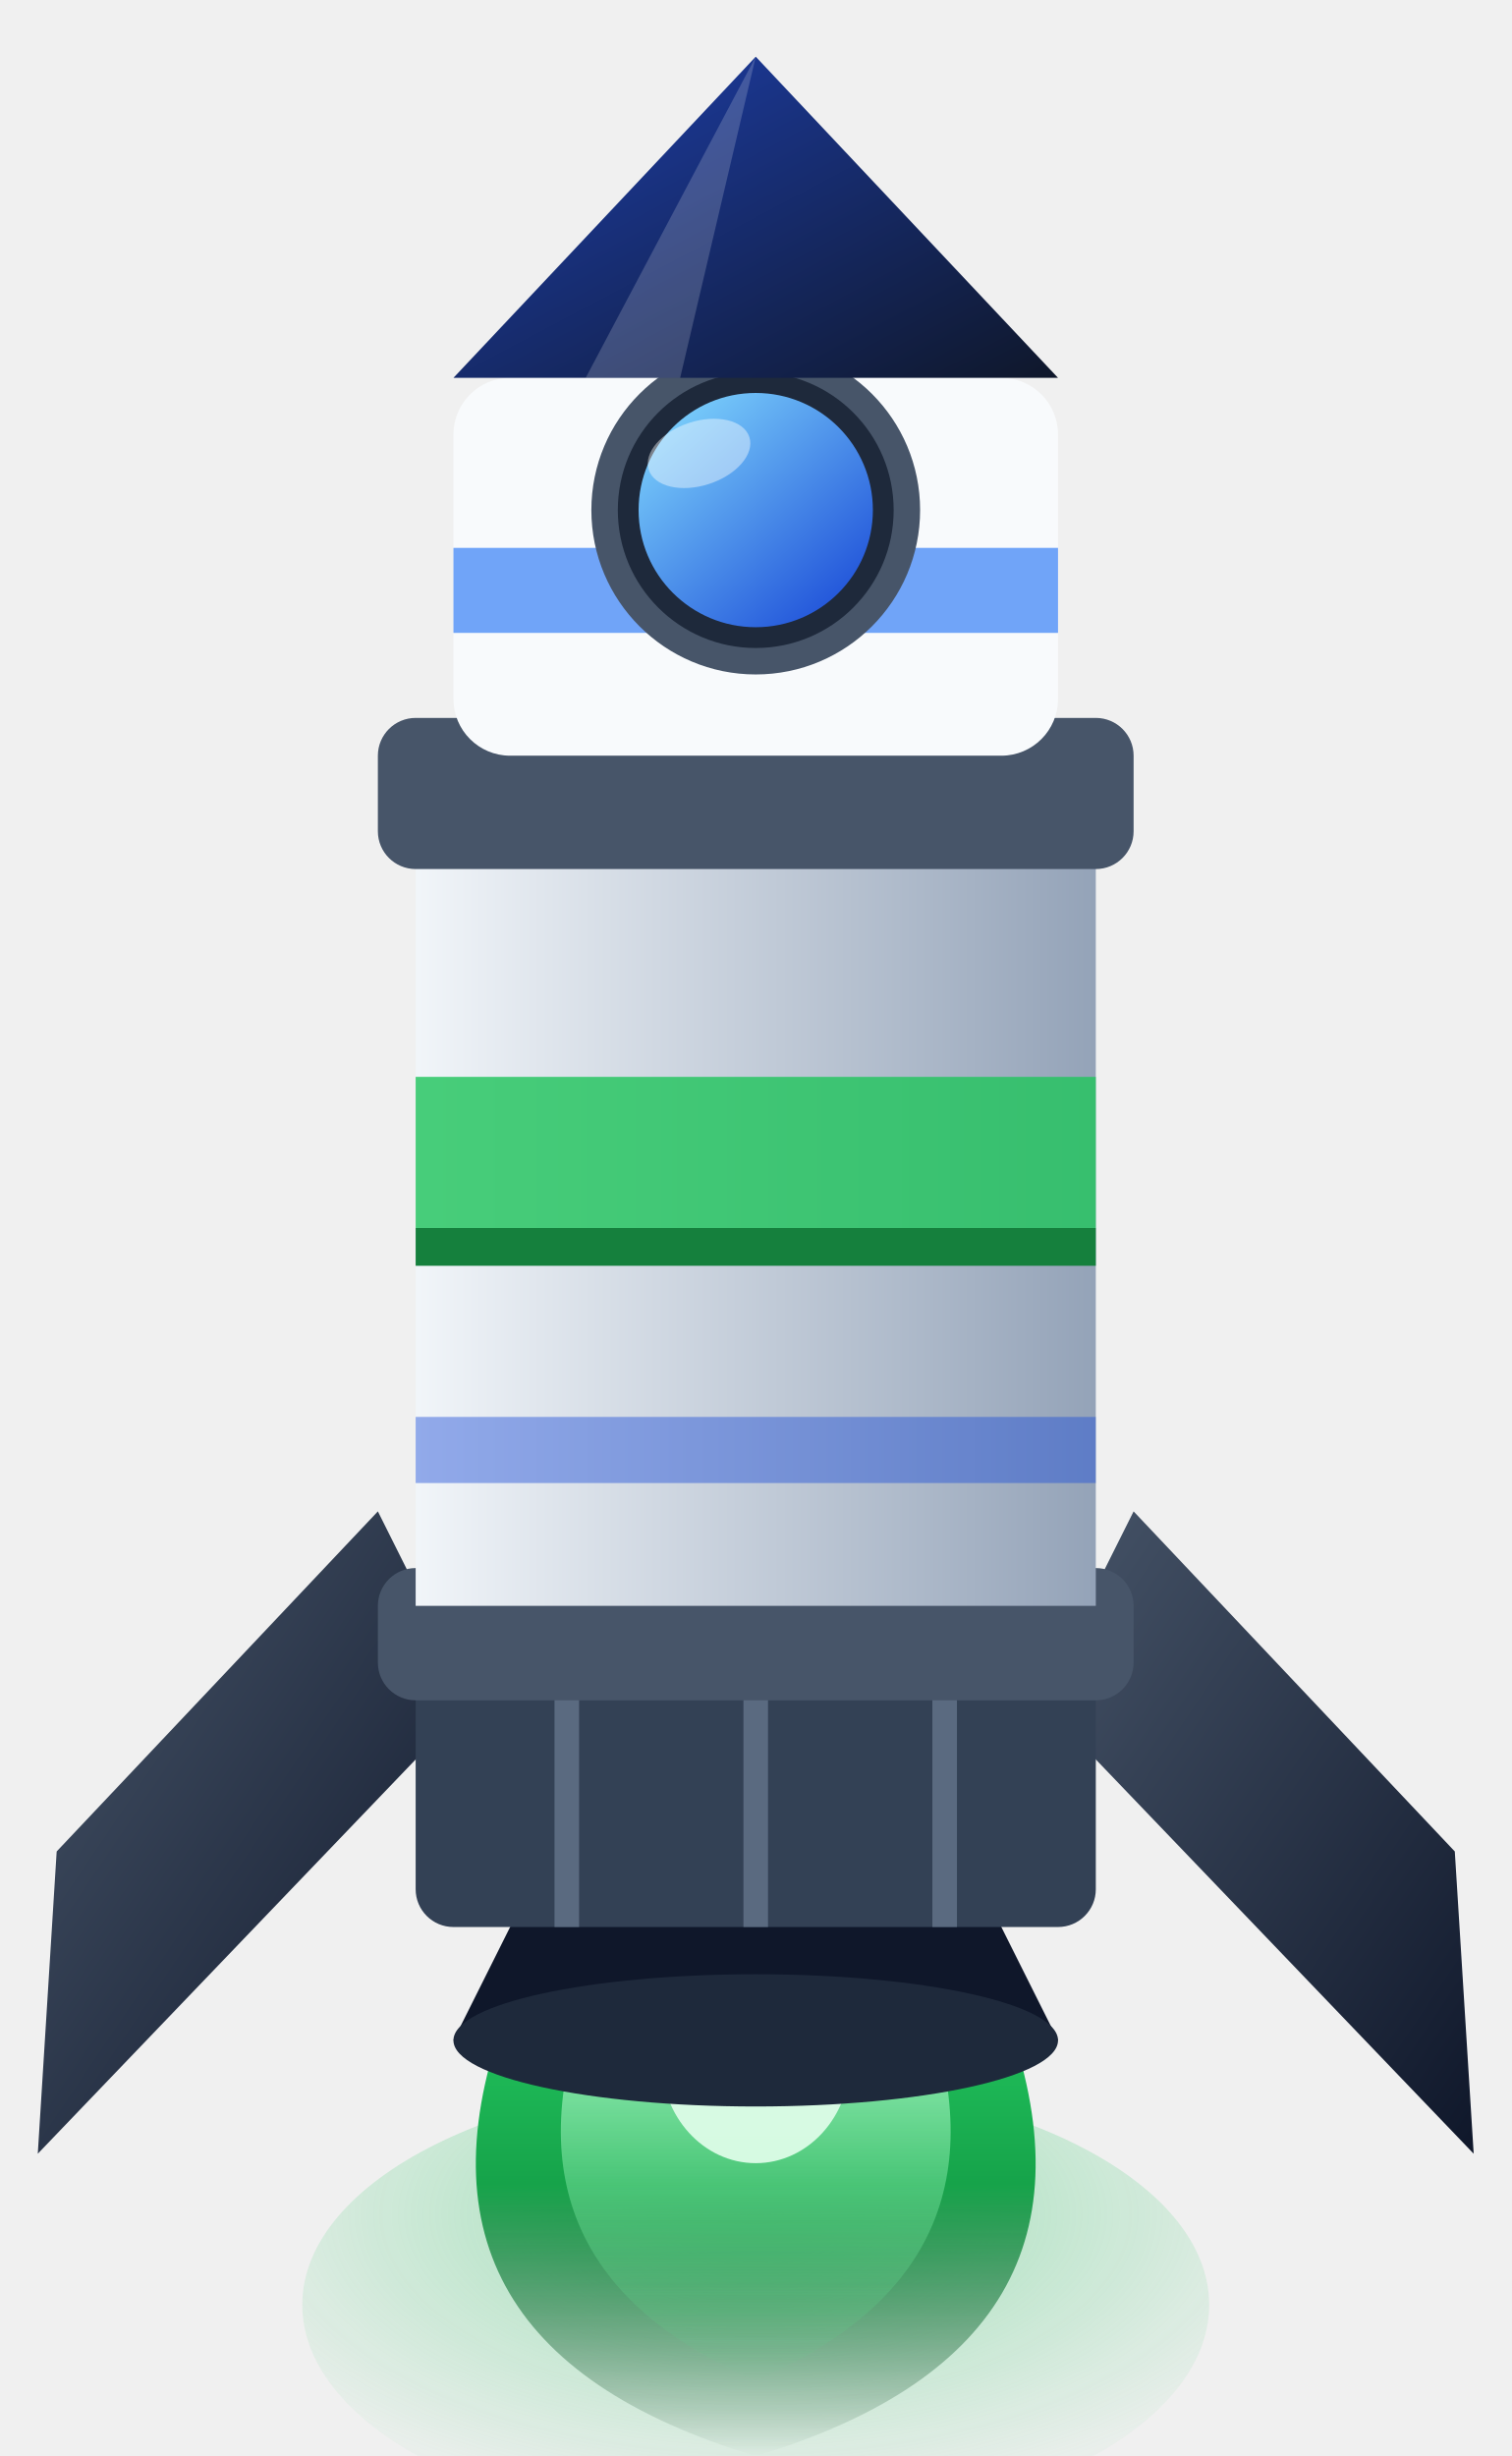
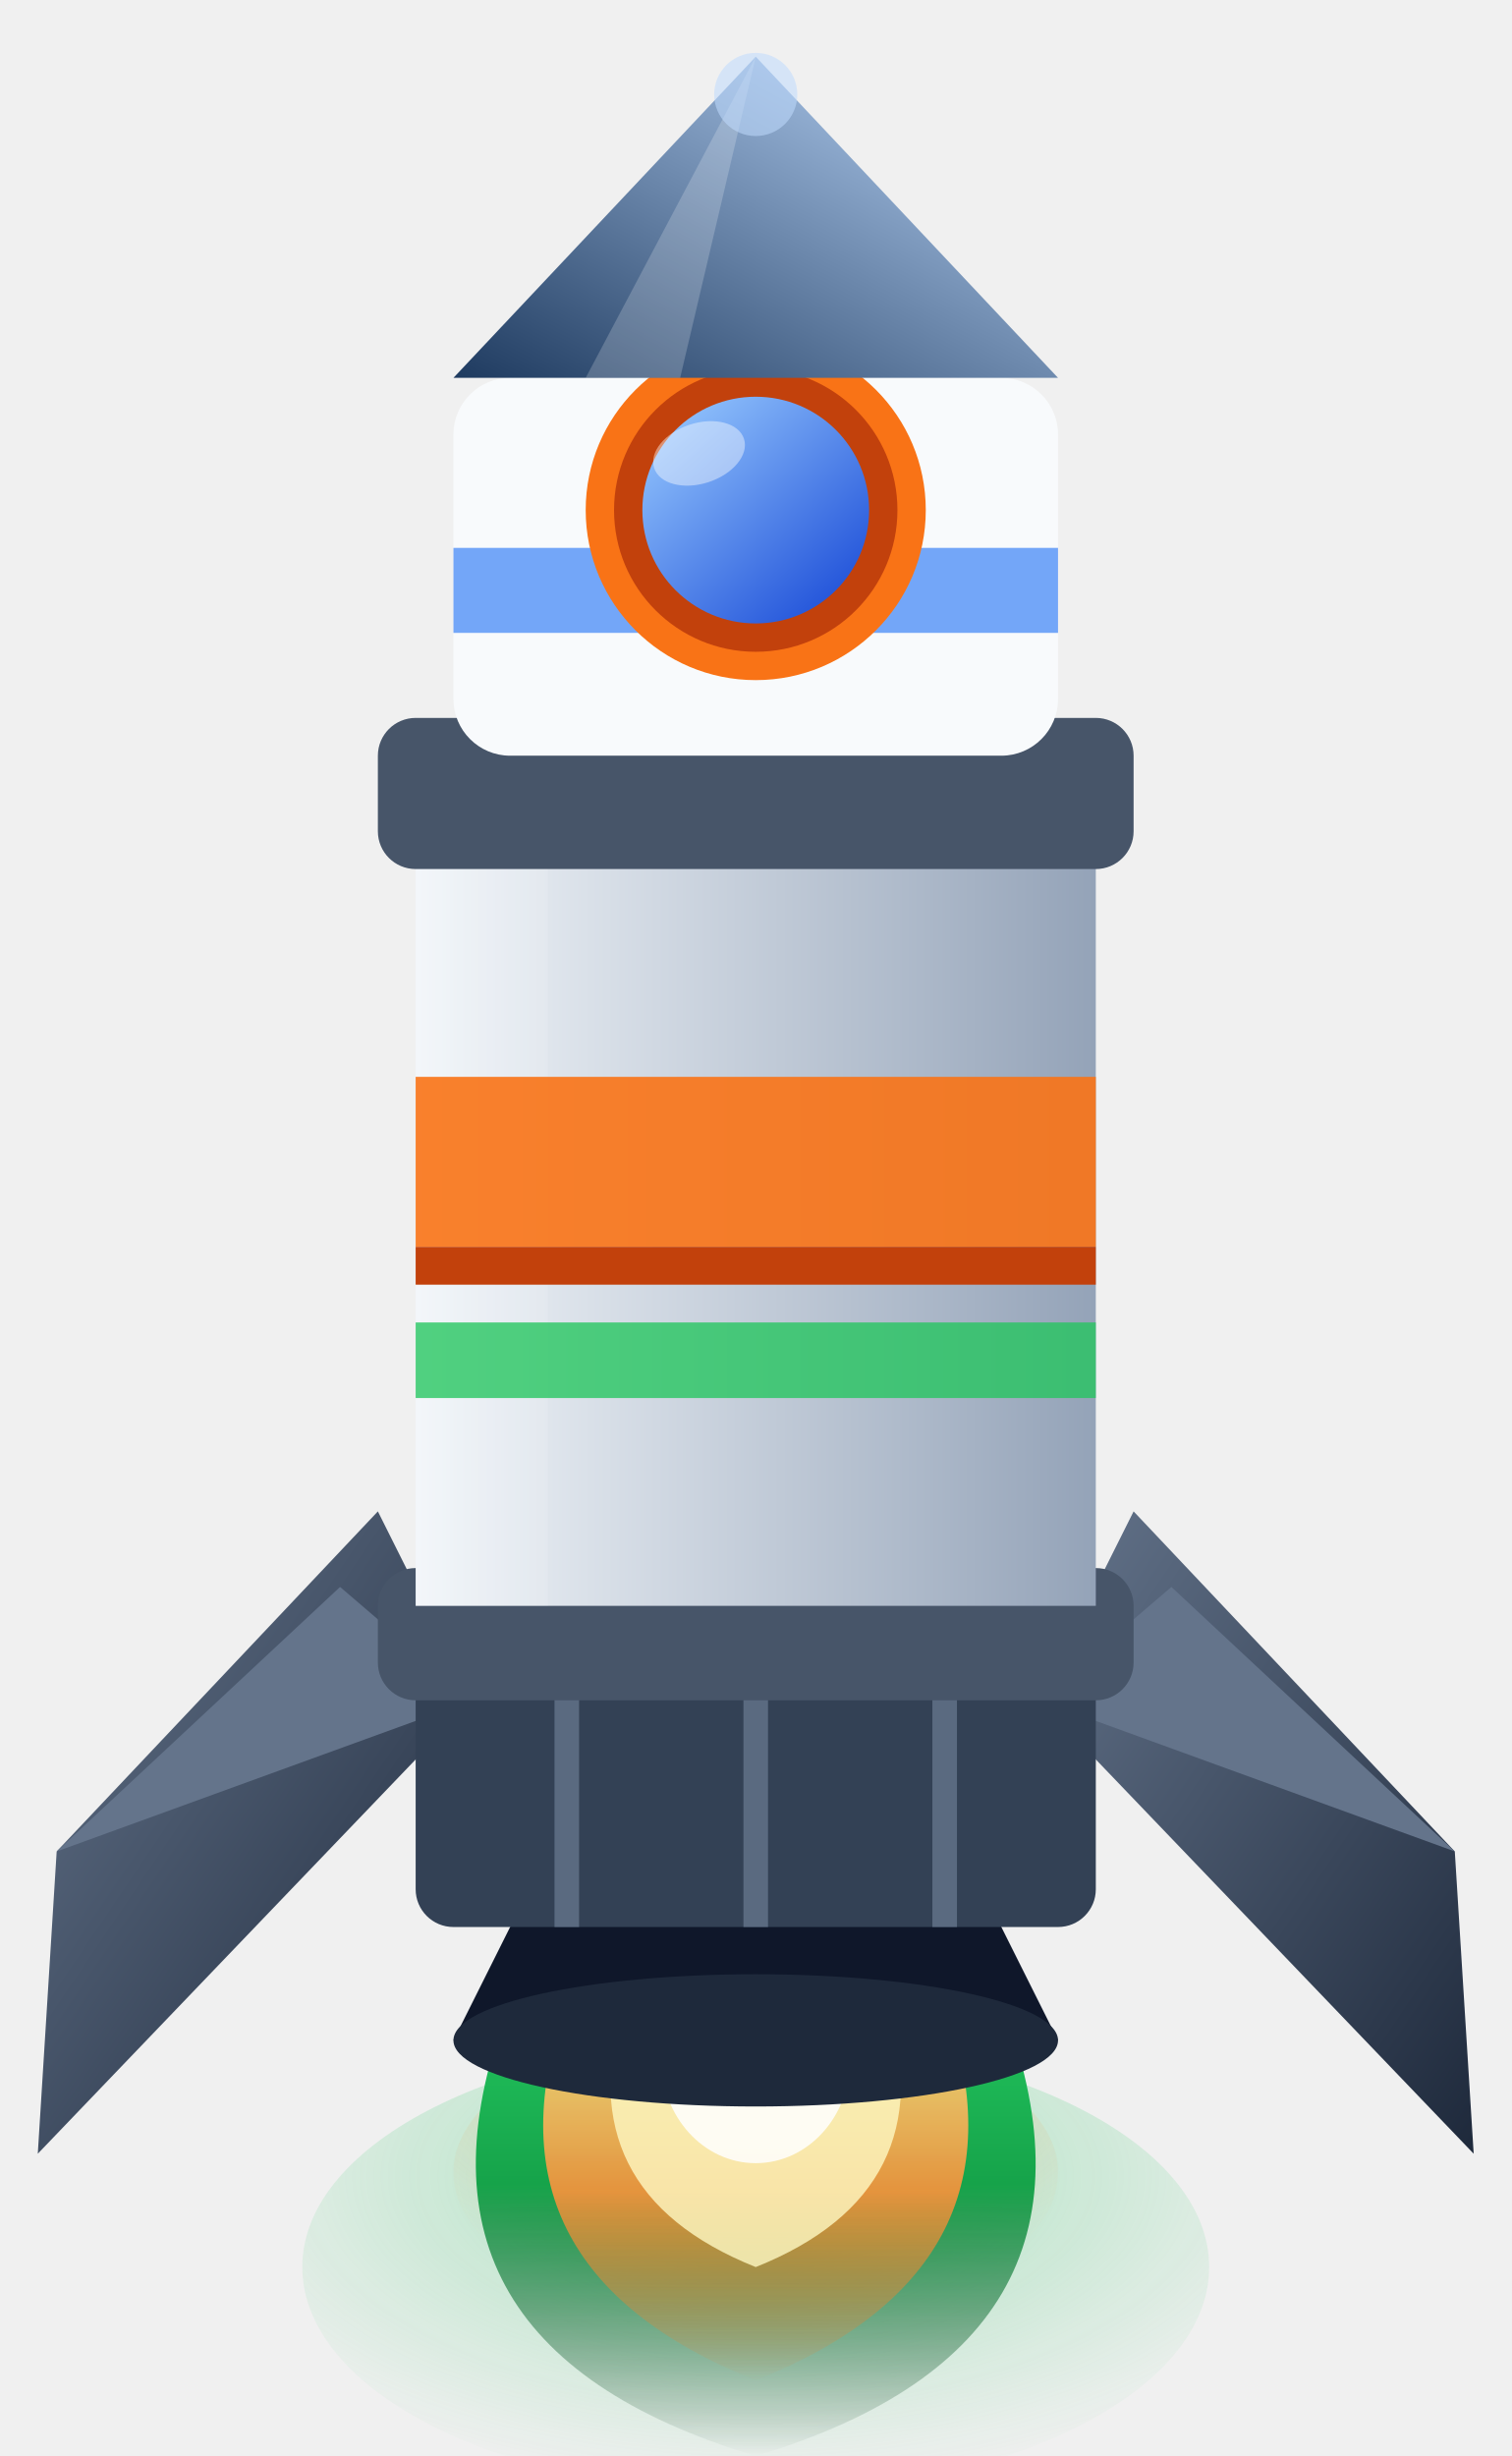
<svg xmlns="http://www.w3.org/2000/svg" viewBox="0 0 80 130">
  <defs>
    <linearGradient id="b" x1="0%" y1="0%" x2="100%" y2="0%">
      <stop offset="0%" stop-color="#f1f5f9" />
      <stop offset="100%" stop-color="#94a3b8" />
    </linearGradient>
-     <linearGradient id="n" x1="0%" y1="0%" x2="100%" y2="100%">
-       <stop offset="0%" stop-color="#1e40af" />
-       <stop offset="100%" stop-color="#0f172a" />
+     <linearGradient id="n" x1="0%" y1="100%" x2="100%" y2="0%">
+       <stop offset="0%" stop-color="#1e3a5f" />
+       <stop offset="100%" stop-color="#bfdbfe" />
    </linearGradient>
    <linearGradient id="fa" x1="0%" y1="0%" x2="0%" y2="100%">
      <stop offset="0%" stop-color="#22c55e" />
      <stop offset="40%" stop-color="#16a34a" />
      <stop offset="100%" stop-color="#052e16" stop-opacity="0" />
    </linearGradient>
    <linearGradient id="fb" x1="0%" y1="0%" x2="0%" y2="100%">
-       <stop offset="0%" stop-color="#bbf7d0" />
-       <stop offset="100%" stop-color="#4ade80" stop-opacity="0" />
+       <stop offset="0%" stop-color="#fde68a" />
+       <stop offset="50%" stop-color="#fb923c" />
+       <stop offset="100%" stop-color="#f97316" stop-opacity="0" />
    </linearGradient>
    <linearGradient id="w" x1="10%" y1="5%" x2="90%" y2="95%">
-       <stop offset="0%" stop-color="#7dd3fc" />
+       <stop offset="0%" stop-color="#93c5fd" />
      <stop offset="100%" stop-color="#1d4ed8" />
    </linearGradient>
    <linearGradient id="fi" x1="0%" y1="0%" x2="100%" y2="100%">
-       <stop offset="0%" stop-color="#475569" />
-       <stop offset="100%" stop-color="#0f172a" />
+       <stop offset="0%" stop-color="#64748b" />
+       <stop offset="100%" stop-color="#1e293b" />
    </linearGradient>
    <radialGradient id="g" cx="50%" cy="30%" r="70%">
-       <stop offset="0%" stop-color="#22c55e" stop-opacity="0.4" />
+       <stop offset="0%" stop-color="#22c55e" stop-opacity="0.35" />
      <stop offset="100%" stop-color="#22c55e" stop-opacity="0" />
    </radialGradient>
+     <radialGradient id="g2" cx="50%" cy="20%" r="70%">
+       <stop offset="0%" stop-color="#fb923c" stop-opacity="0.28" />
+       <stop offset="100%" stop-color="#fb923c" stop-opacity="0" />
+     </radialGradient>
  </defs>
-   <ellipse cx="40" cy="122" rx="24" ry="12" fill="url(#g)" />
+   <ellipse cx="40" cy="120" rx="24" ry="12" fill="url(#g)" />
+   <ellipse cx="40" cy="115" rx="16" ry="8" fill="url(#g2)" />
  <path d="M 27 106 Q 20 124 40 130 Q 60 124 53 106 Z" fill="url(#fa)" />
-   <path d="M 31 106 Q 26 120 40 126 Q 54 120 49 106 Z" fill="url(#fb)" opacity="0.9" />
-   <ellipse cx="40" cy="109" rx="5" ry="5.5" fill="#dcfce7" opacity="0.95" />
+   <path d="M 30 106 Q 25 120 40 126 Q 55 120 50 106 Z" fill="url(#fb)" opacity="0.9" />
+   <path d="M 33 106 Q 30 116 40 120 Q 50 116 47 106 Z" fill="#fef9c3" opacity="0.8" />
+   <ellipse cx="40" cy="109" rx="5" ry="5.5" fill="white" opacity="0.85" />
  <path d="M 25 90 L 2 114 L 3 98 L 20 80 Z" fill="url(#fi)" />
+   <path d="M 25 90 L 3  98 L 18 84 Z" fill="#64748b" />
  <path d="M 55 90 L 78 114 L 77 98 L 60 80 Z" fill="url(#fi)" />
+   <path d="M 55 90 L 77 98  L 62 84 Z" fill="#64748b" />
  <path d="M 28 100 L 24 108 L 56 108 L 52 100 Z" fill="#0f172a" />
  <ellipse cx="40" cy="108" rx="16" ry="3.5" fill="#1e293b" />
  <rect x="22" y="88" width="36" height="14" rx="2" fill="#334155" />
  <line x1="30" y1="88" x2="30" y2="102" stroke="#64748b" stroke-width="1.3" opacity="0.8" />
  <line x1="40" y1="88" x2="40" y2="102" stroke="#64748b" stroke-width="1.3" opacity="0.8" />
  <line x1="50" y1="88" x2="50" y2="102" stroke="#64748b" stroke-width="1.3" opacity="0.8" />
  <rect x="20" y="83" width="40" height="7" rx="2" fill="#475569" />
  <rect x="22" y="44" width="36" height="41" fill="url(#b)" />
-   <rect x="22" y="57" width="36" height="8" fill="#22c55e" opacity="0.82" />
-   <rect x="22" y="65" width="36" height="2" fill="#15803d" />
-   <rect x="22" y="75" width="36" height="3.5" fill="#1d4ed8" opacity="0.45" />
+   <rect x="22" y="44" width="7" height="41" fill="white" opacity="0.12" />
+   <rect x="22" y="57" width="36" height="9" fill="#f97316" opacity="0.9" />
+   <rect x="22" y="66" width="36" height="2" fill="#c2410c" />
+   <rect x="22" y="70" width="36" height="4" fill="#22c55e" opacity="0.78" />
  <rect x="20" y="38" width="40" height="8" rx="2" fill="#475569" />
  <rect x="24" y="20" width="32" height="20" rx="3" fill="#f8fafc" />
-   <rect x="24" y="29" width="32" height="4.5" fill="#3b82f6" opacity="0.72" />
-   <circle cx="40" cy="27" r="8" fill="#1e293b" stroke="#475569" stroke-width="1.4" />
-   <circle cx="40" cy="27" r="6.2" fill="url(#w)" />
-   <ellipse cx="37" cy="24" rx="2.8" ry="1.7" fill="white" opacity="0.42" transform="rotate(-18 37 24)" />
+   <rect x="24" y="29" width="32" height="4.5" fill="#3b82f6" opacity="0.7" />
+   <circle cx="40" cy="27" r="9" fill="#f97316" />
+   <circle cx="40" cy="27" r="7.5" fill="#c2410c" />
+   <circle cx="40" cy="27" r="6" fill="url(#w)" />
+   <ellipse cx="37" cy="24" rx="2.5" ry="1.6" fill="white" opacity="0.42" transform="rotate(-18 37 24)" />
  <path d="M 40 3 L 56 20 L 24 20 Z" fill="url(#n)" />
-   <path d="M 40 3 L 31 20 L 36 20 Z" fill="white" opacity="0.18" />
+   <path d="M 40 3 L 31 20 L 36 20 Z" fill="white" opacity="0.2" />
+   <circle cx="40" cy="5" r="2.2" fill="#bfdbfe" opacity="0.55" />
</svg>
